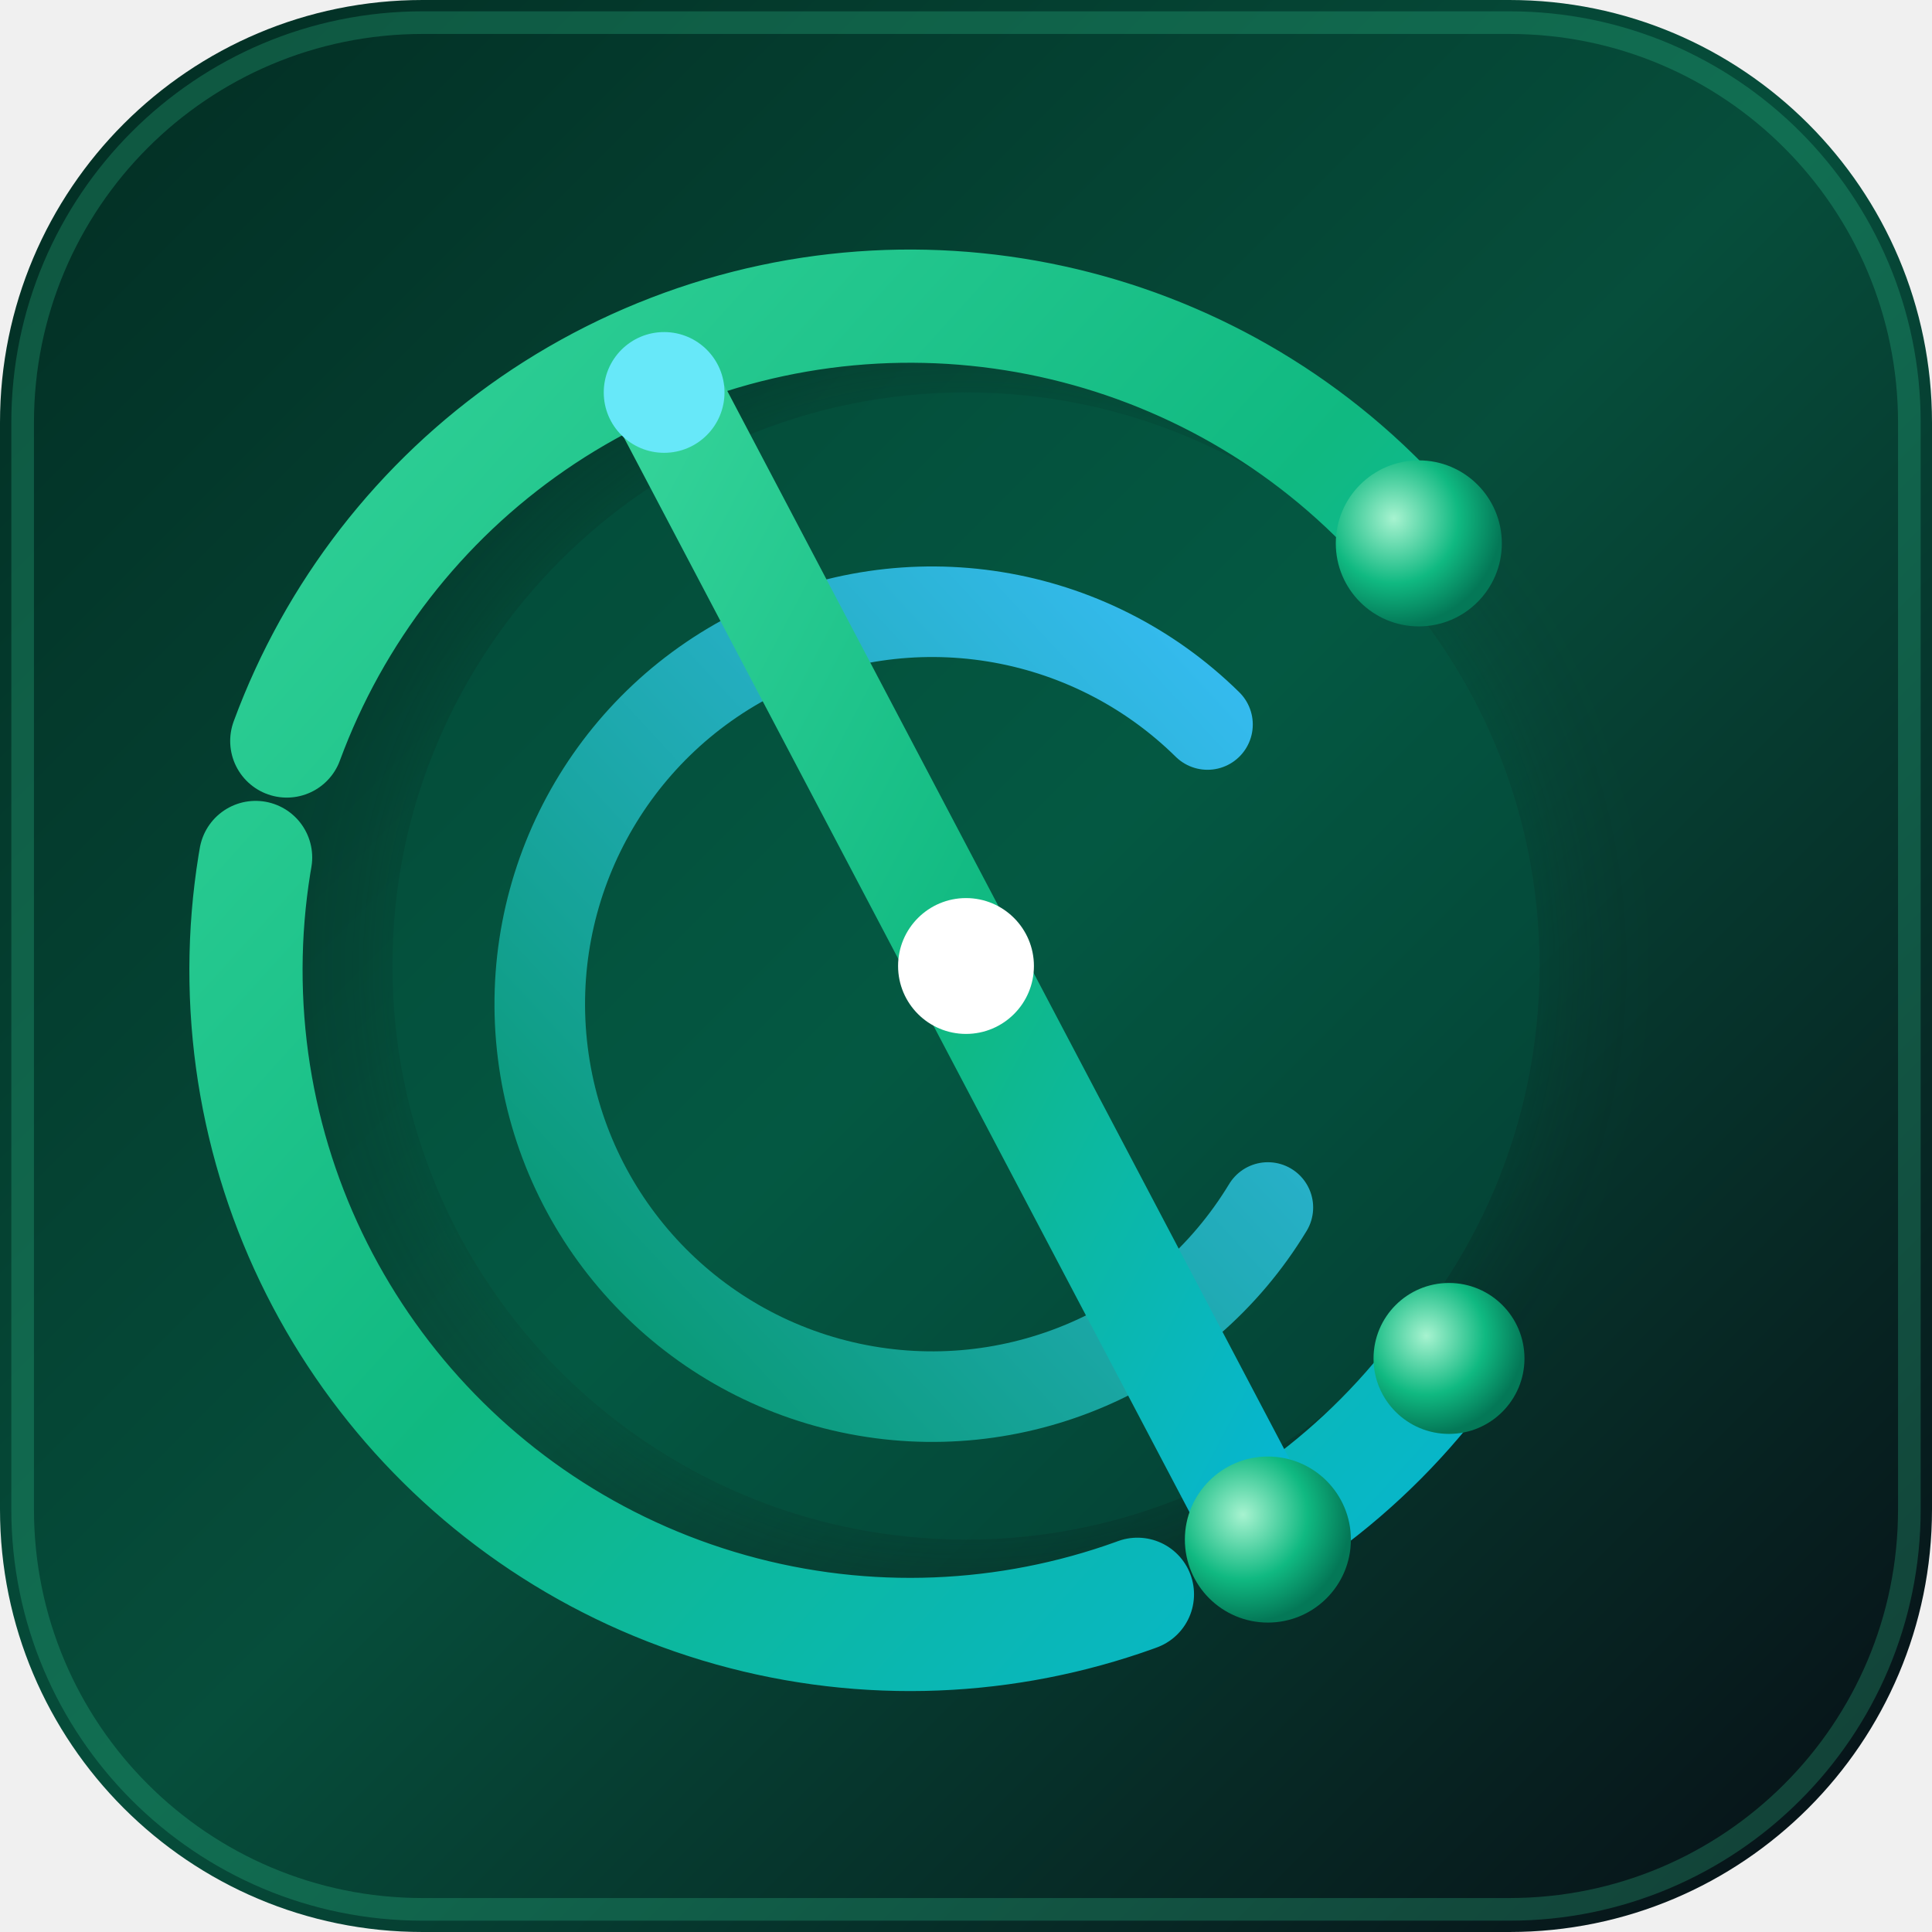
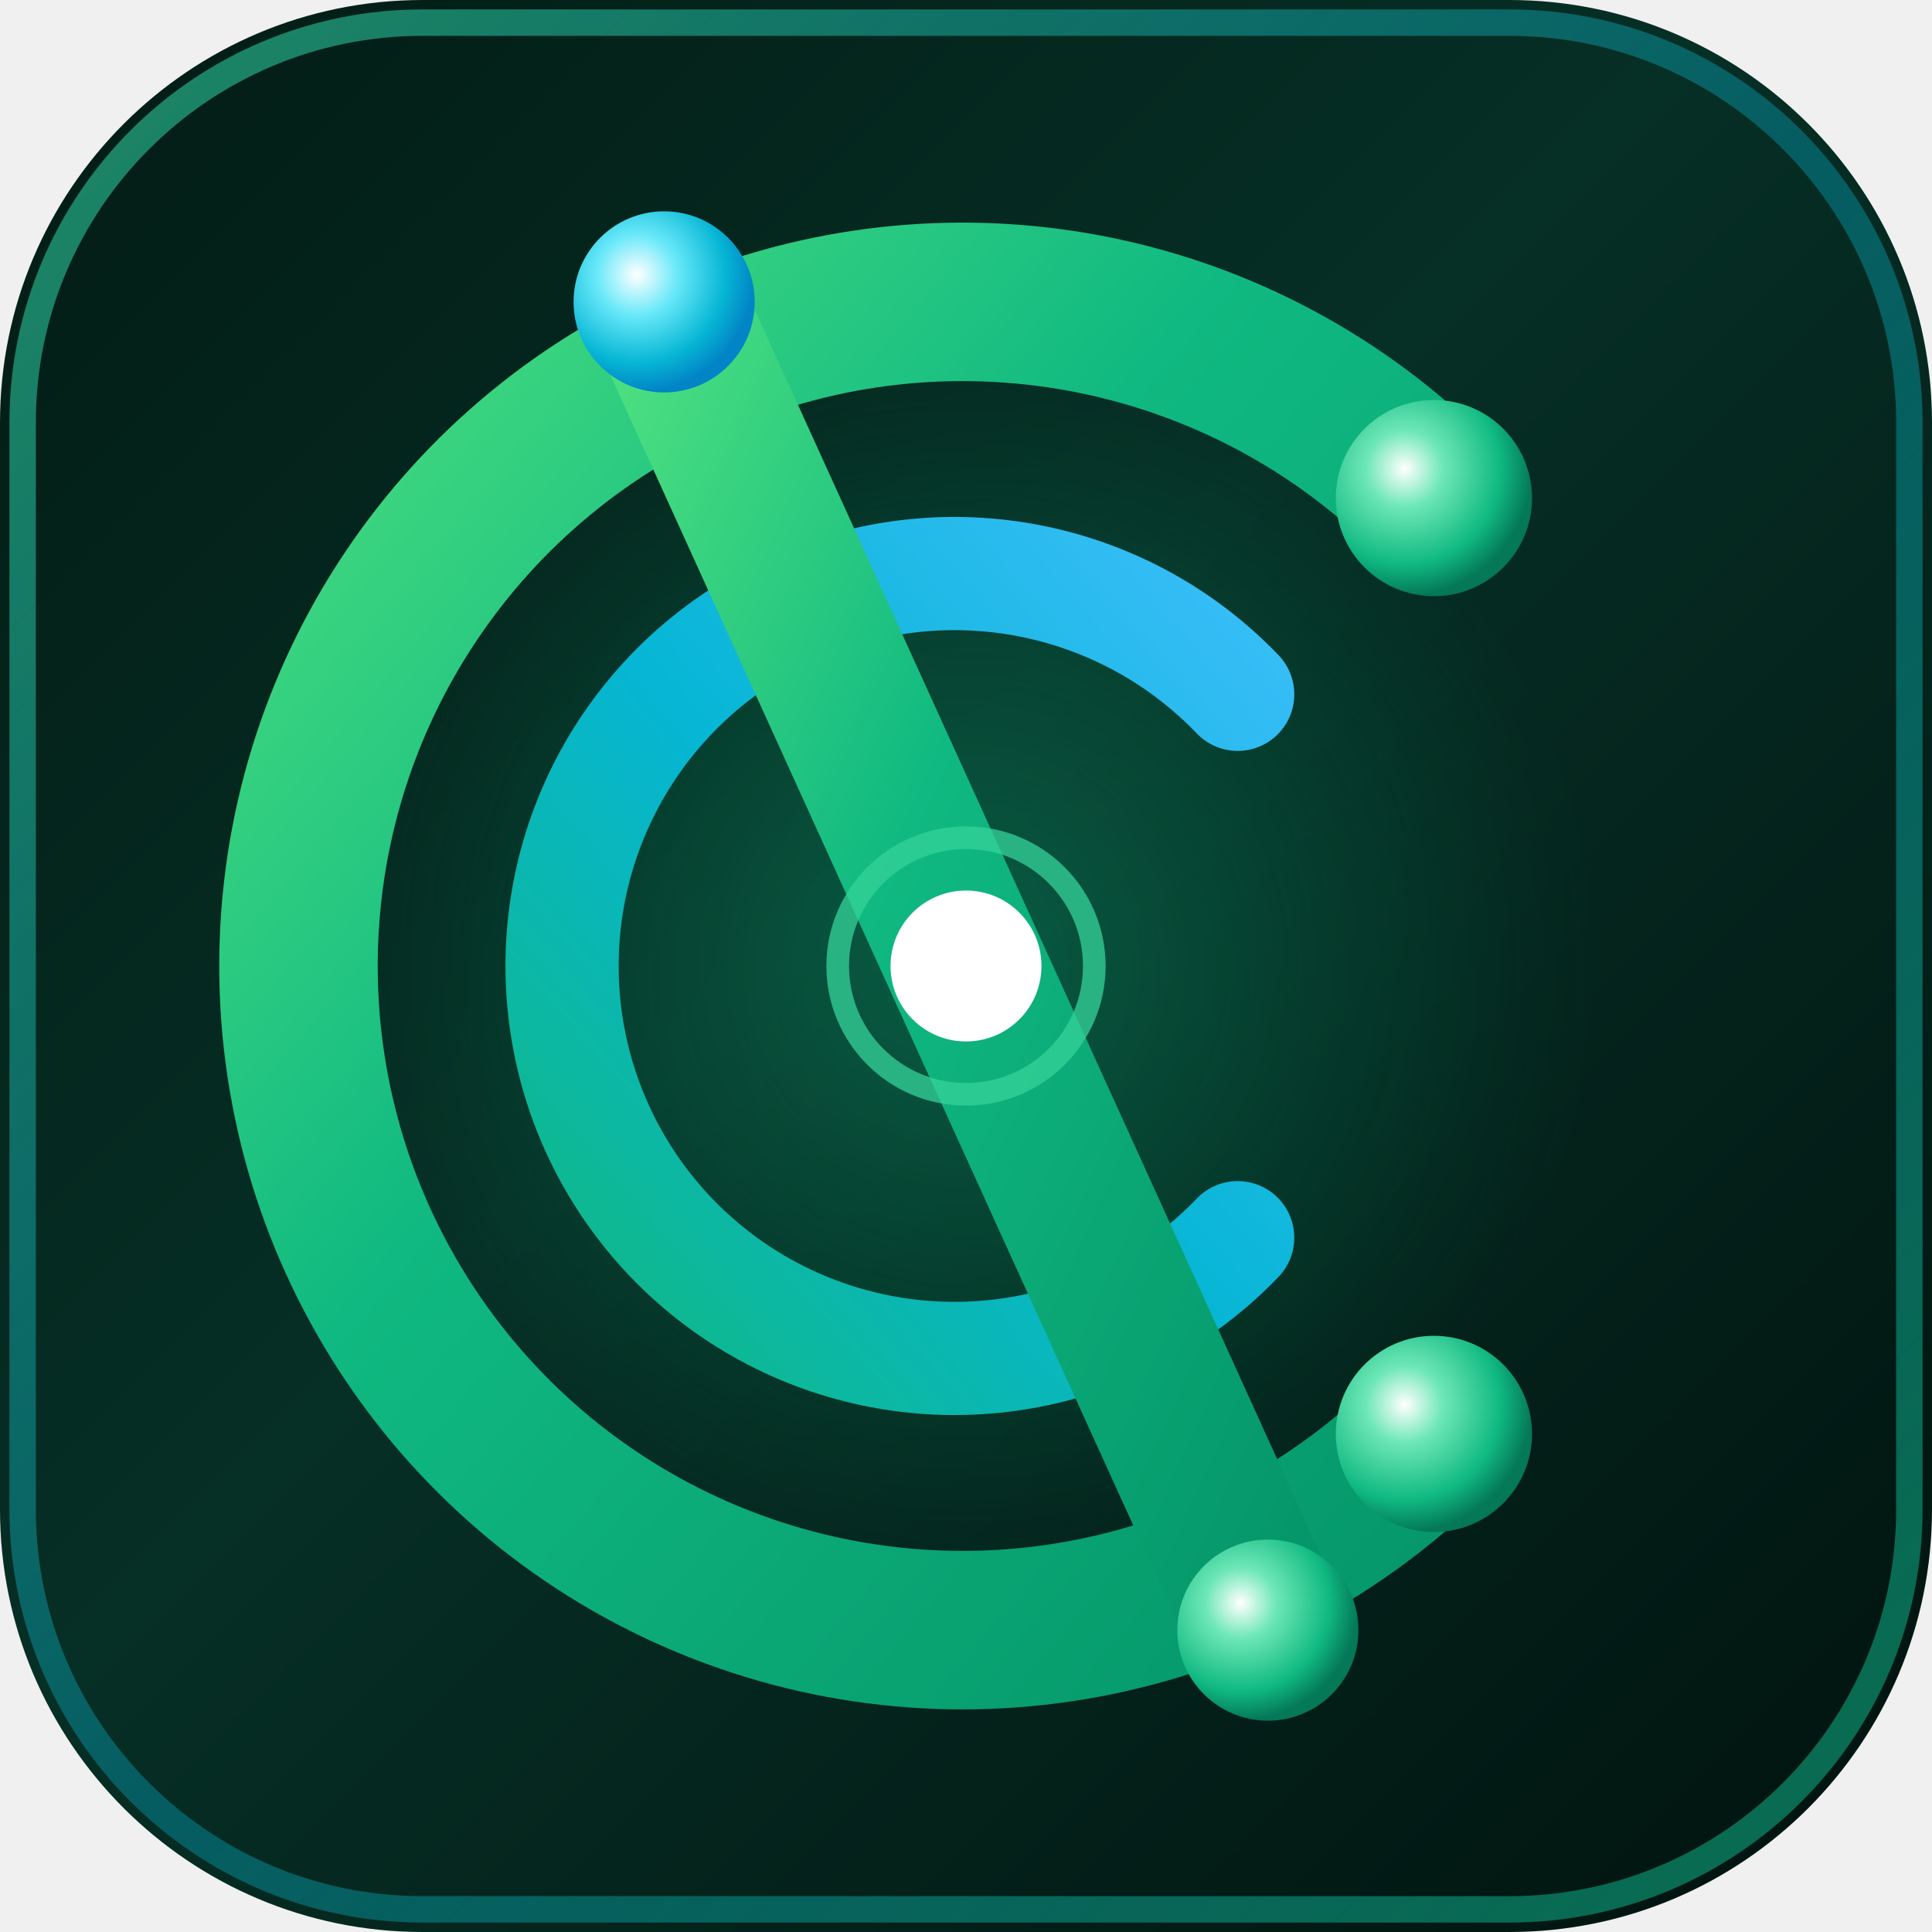
<svg xmlns="http://www.w3.org/2000/svg" viewBox="0 0 128 128" width="128" height="128" fill="none">
  <defs>
    <linearGradient id="favBg" x1="0%" y1="0%" x2="100%" y2="100%">
-       <stop offset="0%" stop-color="#022c22" />
-       <stop offset="50%" stop-color="#064e3b" />
-       <stop offset="100%" stop-color="#070c14" />
+       <stop offset="0%" stop-color="#021b14" />
+       <stop offset="45%" stop-color="#062f25" />
+       <stop offset="100%" stop-color="#01120e" />
+     </linearGradient>
+     <linearGradient id="favRim" x1="0%" y1="0%" x2="100%" y2="100%">
+       <stop offset="0%" stop-color="#34D399" stop-opacity="0.6" />
+       <stop offset="50%" stop-color="#06B6D4" stop-opacity="0.35" />
+       <stop offset="100%" stop-color="#10B981" stop-opacity="0.55" />
    </linearGradient>
    <linearGradient id="favEmerald" x1="0%" y1="0%" x2="100%" y2="100%">
-       <stop offset="0%" stop-color="#34D399" />
-       <stop offset="50%" stop-color="#10B981" />
-       <stop offset="100%" stop-color="#06B6D4" />
-     </linearGradient>
-     <linearGradient id="pulseGlow" x1="100%" y1="0%" x2="0%" y2="100%">
-       <stop offset="0%" stop-color="#38BDF8" />
+       <stop offset="0%" stop-color="#4ADE80" />
+       <stop offset="40%" stop-color="#10B981" />
      <stop offset="100%" stop-color="#059669" />
    </linearGradient>
-     <radialGradient id="favSphere" cx="35%" cy="35%" r="65%">
-       <stop offset="0%" stop-color="#A7F3D0" />
-       <stop offset="60%" stop-color="#10B981" />
+     <linearGradient id="favCyan" x1="100%" y1="0%" x2="0%" y2="100%">
+       <stop offset="0%" stop-color="#38BDF8" />
+       <stop offset="50%" stop-color="#06B6D4" />
+       <stop offset="100%" stop-color="#10B981" />
+     </linearGradient>
+     <radialGradient id="coreGlow" cx="50%" cy="50%" r="50%">
+       <stop offset="0%" stop-color="#10B981" stop-opacity="0.35" />
+       <stop offset="70%" stop-color="#059669" stop-opacity="0.12" />
+       <stop offset="100%" stop-color="#047857" stop-opacity="0" />
+     </radialGradient>
+     <radialGradient id="nodeEmerald" cx="35%" cy="35%" r="65%">
+       <stop offset="0%" stop-color="#FFFFFF" />
+       <stop offset="30%" stop-color="#6EE7B7" />
+       <stop offset="75%" stop-color="#10B981" />
      <stop offset="100%" stop-color="#047857" />
    </radialGradient>
-     <filter id="softGlow" x="-20%" y="-20%" width="140%" height="140%">
-       <feGaussianBlur stdDeviation="3.5" result="blur" />
-       <feComposite in="SourceGraphic" in2="blur" operator="over" />
-     </filter>
+     <radialGradient id="nodeCyan" cx="35%" cy="35%" r="65%">
+       <stop offset="0%" stop-color="#FFFFFF" />
+       <stop offset="35%" stop-color="#67E8F9" />
+       <stop offset="75%" stop-color="#06B6D4" />
+       <stop offset="100%" stop-color="#0284C7" />
+     </radialGradient>
  </defs>
  <rect width="128" height="128" rx="28" fill="url(#favBg)" />
-   <rect x="1.5" y="1.5" width="125" height="125" rx="26.5" fill="none" stroke="rgba(52, 211, 153, 0.25)" stroke-width="1.5" />
-   <circle cx="64" cy="64" r="38" fill="#047857" opacity="0.25" filter="url(#softGlow)" />
-   <path d="M 94 36 A 44 44 0 1 0 96 90" fill="none" stroke="url(#favEmerald)" stroke-width="7.5" stroke-linecap="round" stroke-dasharray="92 8" />
-   <path d="M 80 48 A 26 26 0 1 0 84 80" fill="none" stroke="url(#pulseGlow)" stroke-width="6" stroke-linecap="round" />
-   <path d="M 44 26 L 84 102" stroke="url(#favEmerald)" stroke-width="7.5" stroke-linecap="round" />
-   <circle cx="94" cy="36" r="5.5" fill="url(#favSphere)" />
-   <circle cx="96" cy="90" r="5" fill="url(#favSphere)" />
-   <circle cx="64" cy="64" r="4.5" fill="#FFFFFF" />
-   <circle cx="84" cy="102" r="5.5" fill="url(#favSphere)" />
-   <circle cx="44" cy="26" r="4" fill="#67E8F9" />
+   <rect x="1.5" y="1.5" width="125" height="125" rx="26.5" stroke="url(#favRim)" stroke-width="1.75" />
+   <circle cx="64" cy="64" r="42" fill="url(#coreGlow)" />
+   <path d="M 95 33 A 44 44 0 1 0 95 95" stroke="url(#favEmerald)" stroke-width="10.5" stroke-linecap="round" />
+   <path d="M 82 46 A 26 26 0 1 0 82 82" stroke="url(#favCyan)" stroke-width="7.5" stroke-linecap="round" />
+   <path d="M 44 20 L 84 108" stroke="url(#favEmerald)" stroke-width="10.5" stroke-linecap="round" />
+   <circle cx="95" cy="33" r="6.5" fill="url(#nodeEmerald)" />
+   <circle cx="95" cy="95" r="6.5" fill="url(#nodeEmerald)" />
+   <circle cx="44" cy="20" r="6" fill="url(#nodeCyan)" />
+   <circle cx="84" cy="108" r="6" fill="url(#nodeEmerald)" />
+   <circle cx="64" cy="64" r="5" fill="#FFFFFF" />
+   <circle cx="64" cy="64" r="8.5" stroke="#34D399" stroke-width="1.5" stroke-opacity="0.75" />
</svg>
